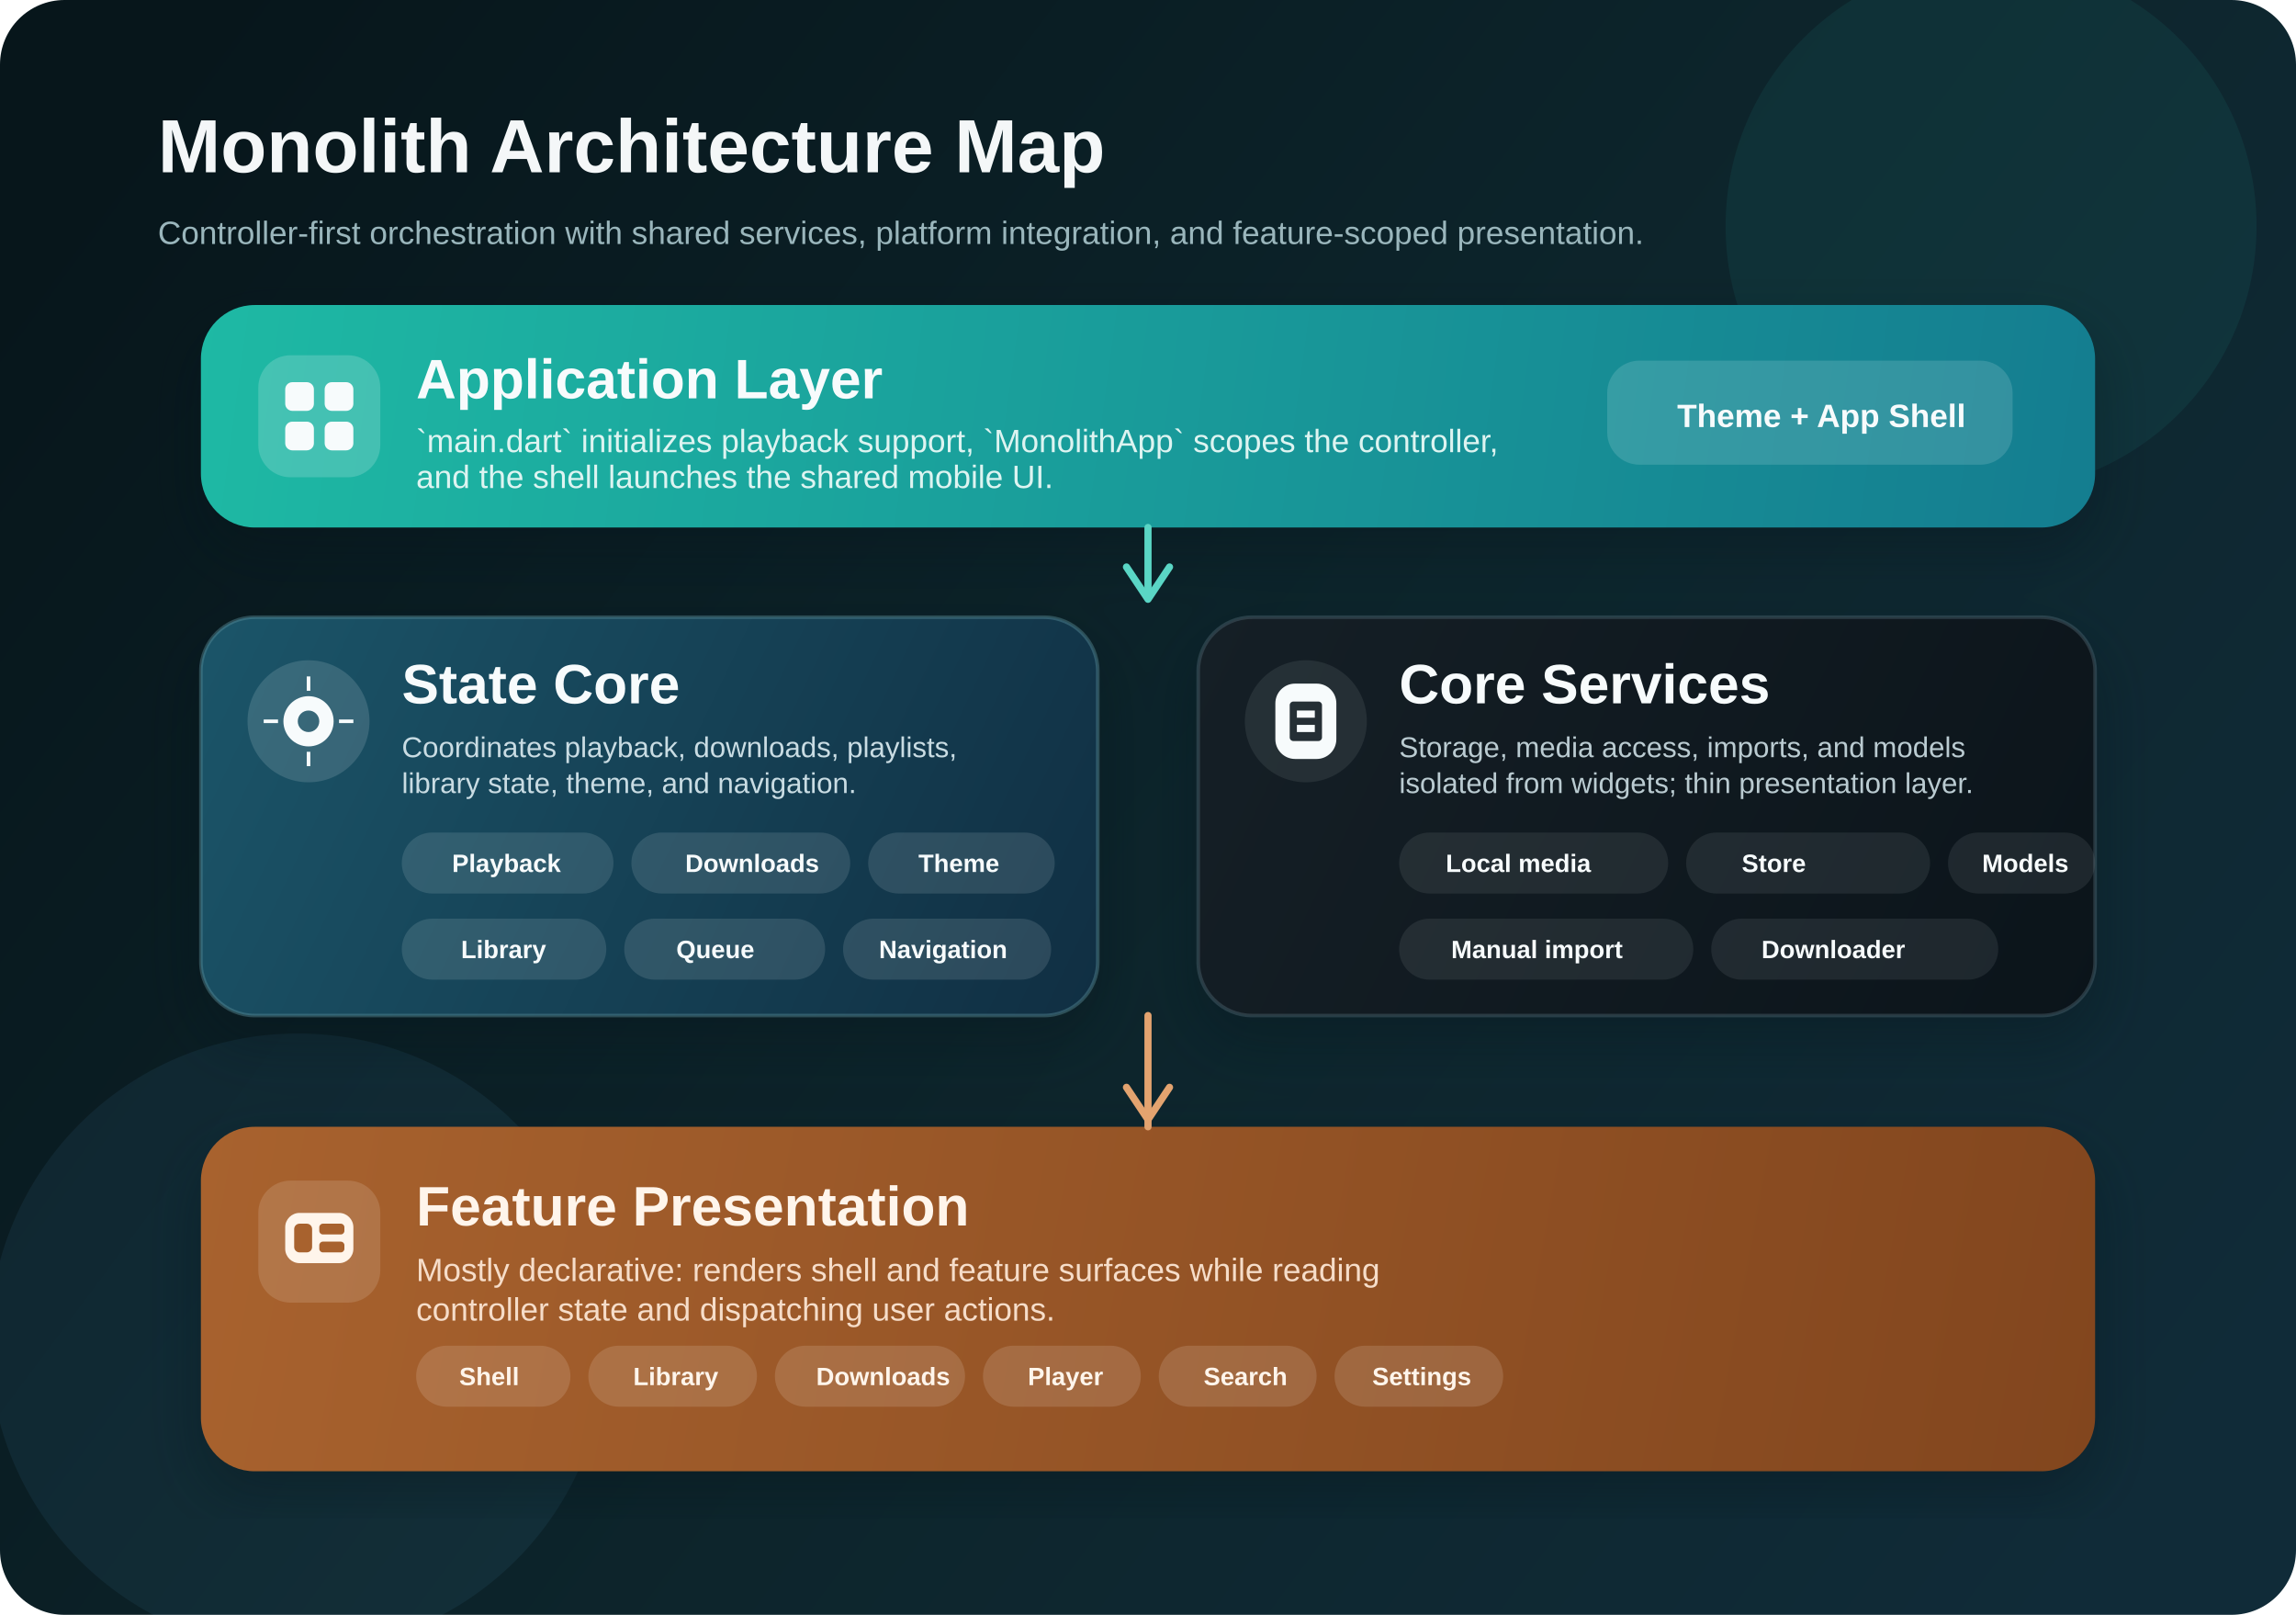
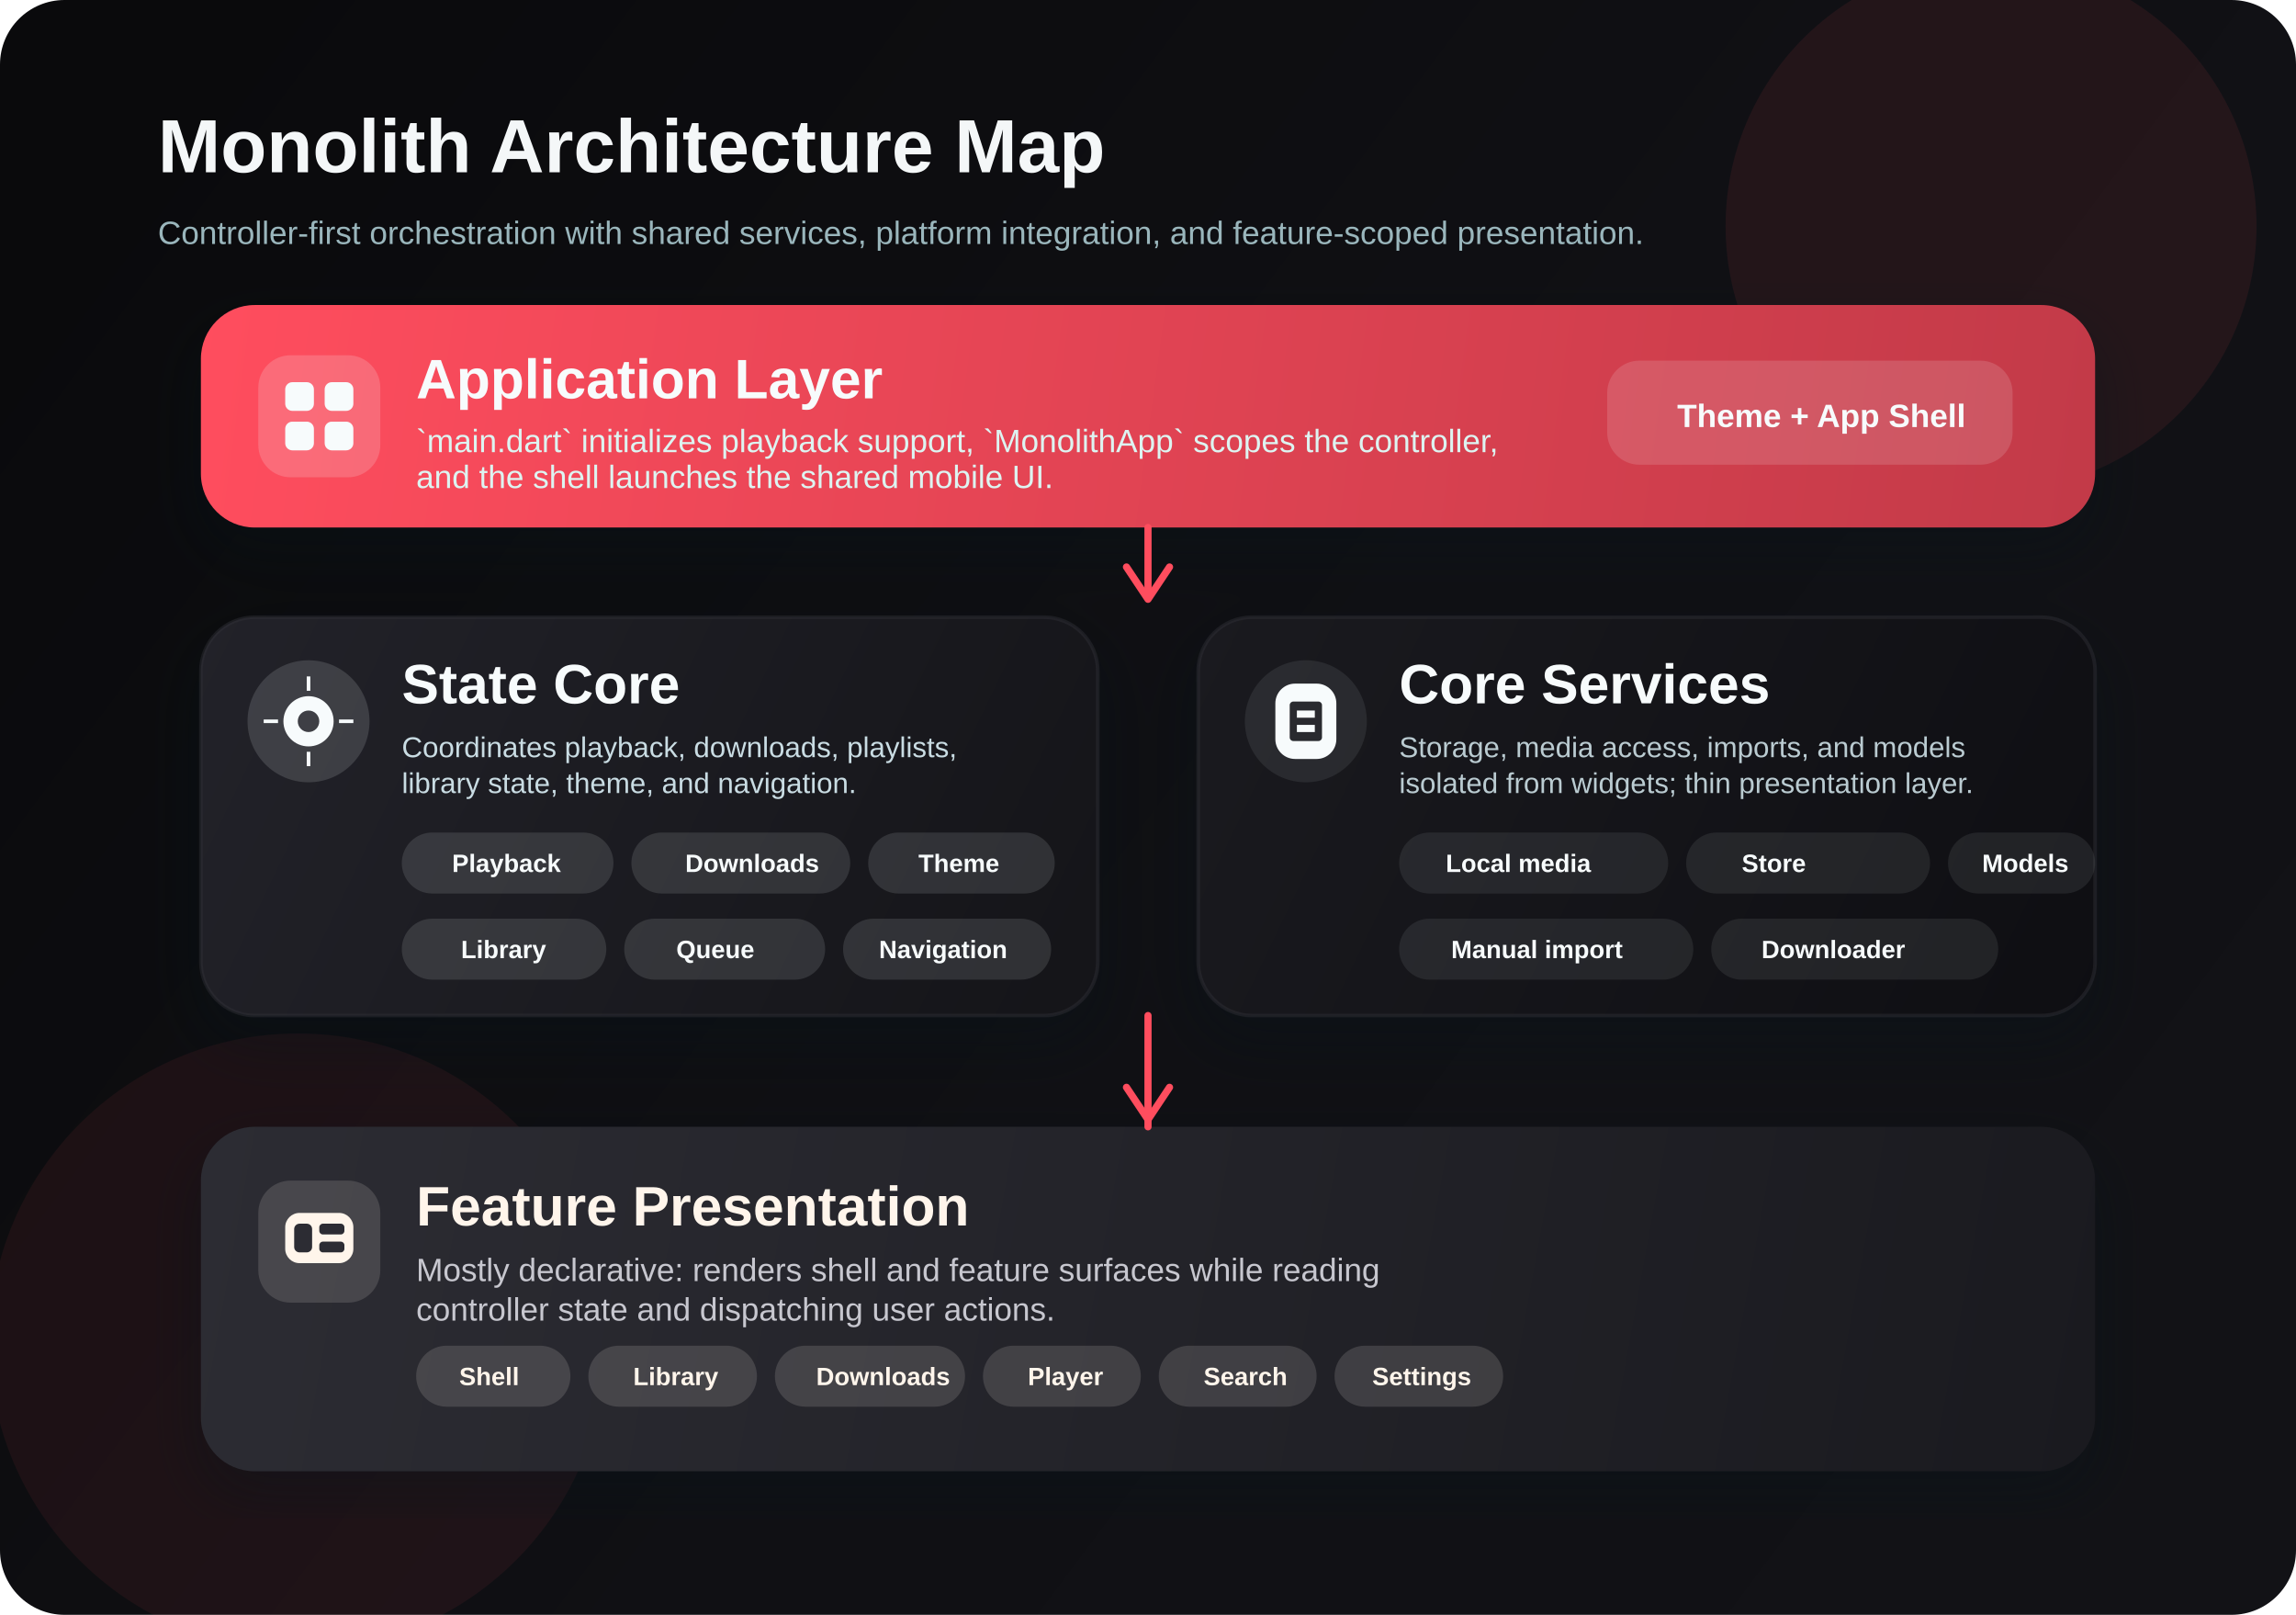
<svg xmlns="http://www.w3.org/2000/svg" width="1280" height="900" viewBox="0 0 1280 900" fill="none" role="img" aria-labelledby="title desc">
  <defs>
    <linearGradient id="bg" x1="90" y1="40" x2="1185" y2="860" gradientUnits="userSpaceOnUse">
-       <stop stop-color="#07161B" />
-       <stop offset="0.55" stop-color="#0D252C" />
-       <stop offset="1" stop-color="#102B38" />
+       <stop stop-color="#0A0A0C" />
+       <stop offset="0.55" stop-color="#101014" />
+       <stop offset="1" stop-color="#121216" />
    </linearGradient>
    <linearGradient id="appCard" x1="112" y1="170" x2="1168" y2="314" gradientUnits="userSpaceOnUse">
-       <stop stop-color="#1EB9A4" />
-       <stop offset="1" stop-color="#147D90" />
+       <stop stop-color="#FF4D5E" />
+       <stop offset="1" stop-color="#C23A48" />
    </linearGradient>
    <linearGradient id="stateCard" x1="112" y1="344" x2="612" y2="584" gradientUnits="userSpaceOnUse">
-       <stop stop-color="#1B5569" />
-       <stop offset="1" stop-color="#102E42" />
+       <stop stop-color="#222229" />
+       <stop offset="1" stop-color="#141418" />
    </linearGradient>
    <linearGradient id="serviceCard" x1="668" y1="344" x2="1168" y2="584" gradientUnits="userSpaceOnUse">
-       <stop stop-color="#151F26" />
-       <stop offset="1" stop-color="#0B141A" />
+       <stop stop-color="#1A1A1F" />
+       <stop offset="1" stop-color="#0E0E12" />
    </linearGradient>
    <linearGradient id="featureCard" x1="112" y1="628" x2="1168" y2="820" gradientUnits="userSpaceOnUse">
-       <stop stop-color="#A8622E" />
-       <stop offset="1" stop-color="#82461E" />
+       <stop stop-color="#2C2C33" />
+       <stop offset="1" stop-color="#1A1A1F" />
    </linearGradient>
    <filter id="shadow" x="80" y="154" width="1120" height="692" filterUnits="userSpaceOnUse" color-interpolation-filters="sRGB">
      <feFlood flood-opacity="0" result="BackgroundImageFix" />
      <feColorMatrix in="SourceAlpha" type="matrix" values="0 0 0 0 0 0 0 0 0 0 0 0 0 0 0 0 0 0 127 0" result="hardAlpha" />
      <feOffset dy="14" />
      <feGaussianBlur stdDeviation="16" />
      <feColorMatrix type="matrix" values="0 0 0 0 0.012 0 0 0 0 0.078 0 0 0 0 0.102 0 0 0 0.34 0" />
      <feBlend mode="normal" in2="BackgroundImageFix" result="effect1_dropShadow_1_1" />
      <feBlend mode="normal" in="SourceGraphic" in2="effect1_dropShadow_1_1" result="shape" />
    </filter>
  </defs>
  <rect width="1280" height="900" rx="36" fill="url(#bg)" />
-   <circle cx="1110" cy="126" r="148" fill="#31C7B4" fill-opacity="0.08" />
-   <circle cx="166" cy="748" r="172" fill="#6FC3FF" fill-opacity="0.07" />
+   <circle cx="1110" cy="126" r="148" fill="#FF4D5E" fill-opacity="0.08" />
+   <circle cx="166" cy="748" r="172" fill="#FF4D5E" fill-opacity="0.07" />
  <text x="88" y="96" fill="#F4F7F8" font-size="42" font-family="Segoe UI, Arial, sans-serif" font-weight="700">Monolith Architecture Map</text>
  <text x="88" y="136" fill="#9AB6BC" font-size="18" font-family="Segoe UI, Arial, sans-serif">Controller-first orchestration with shared services, platform integration, and feature-scoped presentation.</text>
  <g filter="url(#shadow)">
    <rect x="112" y="170" width="1056" height="124" rx="30" fill="url(#appCard)" />
-     <rect x="112" y="344" width="500" height="222" rx="30" fill="url(#stateCard)" stroke="#5C8F9B" stroke-opacity="0.42" stroke-width="2" />
-     <rect x="668" y="344" width="500" height="222" rx="30" fill="url(#serviceCard)" stroke="#506773" stroke-opacity="0.42" stroke-width="2" />
+     <rect x="112" y="344" width="500" height="222" rx="30" fill="url(#stateCard)" stroke="#33333B" stroke-opacity="0.42" stroke-width="2" />
+     <rect x="668" y="344" width="500" height="222" rx="30" fill="url(#serviceCard)" stroke="#33333B" stroke-opacity="0.42" stroke-width="2" />
    <rect x="112" y="628" width="1056" height="192" rx="30" fill="url(#featureCard)" />
  </g>
  <g>
    <rect x="144" y="198" width="68" height="68" rx="18" fill="#F4FCFB" fill-opacity="0.18" />
    <rect x="159" y="213" width="16" height="16" rx="4" fill="#F7FBFC" />
    <rect x="181" y="213" width="16" height="16" rx="4" fill="#F7FBFC" />
    <rect x="159" y="235" width="16" height="16" rx="4" fill="#F7FBFC" />
    <rect x="181" y="235" width="16" height="16" rx="4" fill="#F7FBFC" />
    <text x="232" y="222" fill="#F7FBFC" font-size="31" font-family="Segoe UI, Arial, sans-serif" font-weight="700">Application Layer</text>
    <text x="232" y="252" fill="#DDF4F1" font-size="18" font-family="Segoe UI, Arial, sans-serif">`main.dart` initializes playback support, `MonolithApp` scopes the controller,</text>
    <text x="232" y="272" fill="#DDF4F1" font-size="18" font-family="Segoe UI, Arial, sans-serif">and the shell launches the shared mobile UI.</text>
    <rect x="896" y="201" width="226" height="58" rx="18" fill="#F7FBFC" fill-opacity="0.14" />
    <text x="935" y="238" fill="#F7FBFC" font-size="18" font-family="Segoe UI, Arial, sans-serif" font-weight="600">Theme + App Shell</text>
  </g>
  <g>
    <circle cx="172" cy="402" r="34" fill="#F7FBFC" fill-opacity="0.14" />
    <path d="M158 402C158 394.268 164.268 388 172 388C179.732 388 186 394.268 186 402C186 409.732 179.732 416 172 416C164.268 416 158 409.732 158 402ZM166 402C166 405.314 168.686 408 172 408C175.314 408 178 405.314 178 402C178 398.686 175.314 396 172 396C168.686 396 166 398.686 166 402Z" fill="#F7FBFC" />
    <path d="M171 377H173V385H171V377ZM171 419H173V427H171V419ZM147 401H155V403H147V401ZM189 401H197V403H189V401Z" fill="#F7FBFC" />
    <text x="224" y="392" fill="#F7FBFC" font-size="31" font-family="Segoe UI, Arial, sans-serif" font-weight="700">State Core</text>
    <text x="224" y="422" fill="#C9DCE3" font-size="16" font-family="Segoe UI, Arial, sans-serif">Coordinates playback, downloads, playlists,</text>
    <text x="224" y="442" fill="#C9DCE3" font-size="16" font-family="Segoe UI, Arial, sans-serif">library state, theme, and navigation.</text>
    <rect x="224" y="464" width="118" height="34" rx="17" fill="#F7FBFC" fill-opacity="0.12" />
    <text x="252" y="486" fill="#F7FBFC" font-size="14" font-family="Segoe UI, Arial, sans-serif" font-weight="600">Playback</text>
    <rect x="352" y="464" width="122" height="34" rx="17" fill="#F7FBFC" fill-opacity="0.12" />
    <text x="382" y="486" fill="#F7FBFC" font-size="14" font-family="Segoe UI, Arial, sans-serif" font-weight="600">Downloads</text>
    <rect x="484" y="464" width="104" height="34" rx="17" fill="#F7FBFC" fill-opacity="0.12" />
    <text x="512" y="486" fill="#F7FBFC" font-size="14" font-family="Segoe UI, Arial, sans-serif" font-weight="600">Theme</text>
    <rect x="224" y="512" width="114" height="34" rx="17" fill="#F7FBFC" fill-opacity="0.12" />
    <text x="257" y="534" fill="#F7FBFC" font-size="14" font-family="Segoe UI, Arial, sans-serif" font-weight="600">Library</text>
    <rect x="348" y="512" width="112" height="34" rx="17" fill="#F7FBFC" fill-opacity="0.12" />
    <text x="377" y="534" fill="#F7FBFC" font-size="14" font-family="Segoe UI, Arial, sans-serif" font-weight="600">Queue</text>
    <rect x="470" y="512" width="116" height="34" rx="17" fill="#F7FBFC" fill-opacity="0.12" />
    <text x="490" y="534" fill="#F7FBFC" font-size="14" font-family="Segoe UI, Arial, sans-serif" font-weight="600">Navigation</text>
  </g>
  <g>
    <circle cx="728" cy="402" r="34" fill="#F7FBFC" fill-opacity="0.08" />
    <path d="M711 392C711 385.925 715.925 381 722 381H734C740.075 381 745 385.925 745 392V412C745 418.075 740.075 423 734 423H722C715.925 423 711 418.075 711 412V392ZM719 393V411C719 412.105 719.895 413 721 413H735C736.105 413 737 412.105 737 411V393C737 391.895 736.105 391 735 391H721C719.895 391 719 391.895 719 393Z" fill="#F7FBFC" />
    <path d="M723 396H733V400H723V396ZM723 404H733V408H723V404Z" fill="#F7FBFC" />
    <text x="780" y="392" fill="#F7FBFC" font-size="31" font-family="Segoe UI, Arial, sans-serif" font-weight="700">Core Services</text>
    <text x="780" y="422" fill="#BACBD1" font-size="16" font-family="Segoe UI, Arial, sans-serif">Storage, media access, imports, and models</text>
    <text x="780" y="442" fill="#BACBD1" font-size="16" font-family="Segoe UI, Arial, sans-serif">isolated from widgets; thin presentation layer.</text>
    <rect x="780" y="464" width="150" height="34" rx="17" fill="#F7FBFC" fill-opacity="0.08" />
    <text x="806" y="486" fill="#F7FBFC" font-size="14" font-family="Segoe UI, Arial, sans-serif" font-weight="600">Local media</text>
    <rect x="940" y="464" width="136" height="34" rx="17" fill="#F7FBFC" fill-opacity="0.08" />
    <text x="971" y="486" fill="#F7FBFC" font-size="14" font-family="Segoe UI, Arial, sans-serif" font-weight="600">Store</text>
    <rect x="1086" y="464" width="82" height="34" rx="17" fill="#F7FBFC" fill-opacity="0.08" />
    <text x="1105" y="486" fill="#F7FBFC" font-size="14" font-family="Segoe UI, Arial, sans-serif" font-weight="600">Models</text>
    <rect x="780" y="512" width="164" height="34" rx="17" fill="#F7FBFC" fill-opacity="0.08" />
    <text x="809" y="534" fill="#F7FBFC" font-size="14" font-family="Segoe UI, Arial, sans-serif" font-weight="600">Manual import</text>
    <rect x="954" y="512" width="160" height="34" rx="17" fill="#F7FBFC" fill-opacity="0.08" />
    <text x="982" y="534" fill="#F7FBFC" font-size="14" font-family="Segoe UI, Arial, sans-serif" font-weight="600">Downloader</text>
  </g>
  <g>
    <rect x="144" y="658" width="68" height="68" rx="18" fill="#FFF7EF" fill-opacity="0.14" />
    <rect x="159" y="676" width="38" height="28" rx="8" fill="#FFF5EB" />
-     <rect x="164" y="682" width="10" height="16" rx="3" fill="#A8622E" />
-     <rect x="178" y="682" width="14" height="6" rx="2" fill="#A8622E" />
-     <rect x="178" y="692" width="14" height="6" rx="2" fill="#A8622E" />
+     <rect x="164" y="682" width="10" height="16" rx="3" fill="#2C2C33" />
+     <rect x="178" y="682" width="14" height="6" rx="2" fill="#2C2C33" />
+     <rect x="178" y="692" width="14" height="6" rx="2" fill="#2C2C33" />
    <text x="232" y="683" fill="#FFF5EB" font-size="31" font-family="Segoe UI, Arial, sans-serif" font-weight="700">Feature Presentation</text>
-     <text x="232" y="714" fill="#F6DDC9" font-size="18" font-family="Segoe UI, Arial, sans-serif">Mostly declarative: renders shell and feature surfaces while reading</text>
-     <text x="232" y="736" fill="#F6DDC9" font-size="18" font-family="Segoe UI, Arial, sans-serif">controller state and dispatching user actions.</text>
+     <text x="232" y="714" fill="#C7C7CF" font-size="18" font-family="Segoe UI, Arial, sans-serif">Mostly declarative: renders shell and feature surfaces while reading</text>
+     <text x="232" y="736" fill="#C7C7CF" font-size="18" font-family="Segoe UI, Arial, sans-serif">controller state and dispatching user actions.</text>
    <rect x="232" y="750" width="86" height="34" rx="17" fill="#FFF5EB" fill-opacity="0.14" />
    <text x="256" y="772" fill="#FFF5EB" font-size="14" font-family="Segoe UI, Arial, sans-serif" font-weight="600">Shell</text>
    <rect x="328" y="750" width="94" height="34" rx="17" fill="#FFF5EB" fill-opacity="0.14" />
    <text x="353" y="772" fill="#FFF5EB" font-size="14" font-family="Segoe UI, Arial, sans-serif" font-weight="600">Library</text>
    <rect x="432" y="750" width="106" height="34" rx="17" fill="#FFF5EB" fill-opacity="0.14" />
    <text x="455" y="772" fill="#FFF5EB" font-size="14" font-family="Segoe UI, Arial, sans-serif" font-weight="600">Downloads</text>
    <rect x="548" y="750" width="88" height="34" rx="17" fill="#FFF5EB" fill-opacity="0.14" />
    <text x="573" y="772" fill="#FFF5EB" font-size="14" font-family="Segoe UI, Arial, sans-serif" font-weight="600">Player</text>
    <rect x="646" y="750" width="88" height="34" rx="17" fill="#FFF5EB" fill-opacity="0.14" />
    <text x="671" y="772" fill="#FFF5EB" font-size="14" font-family="Segoe UI, Arial, sans-serif" font-weight="600">Search</text>
    <rect x="744" y="750" width="94" height="34" rx="17" fill="#FFF5EB" fill-opacity="0.14" />
    <text x="765" y="772" fill="#FFF5EB" font-size="14" font-family="Segoe UI, Arial, sans-serif" font-weight="600">Settings</text>
  </g>
-   <path d="M640 294V332" stroke="#5AD6C5" stroke-width="4" stroke-linecap="round" />
-   <path d="M640 566V628" stroke="#E3A36F" stroke-width="4" stroke-linecap="round" />
-   <path d="M628 316L640 334L652 316" fill="none" stroke="#5AD6C5" stroke-width="4" stroke-linecap="round" stroke-linejoin="round" />
-   <path d="M628 606L640 624L652 606" fill="none" stroke="#E3A36F" stroke-width="4" stroke-linecap="round" stroke-linejoin="round" />
+   <path d="M640 294V332" stroke="#FF4D5E" stroke-width="4" stroke-linecap="round" />
+   <path d="M640 566V628" stroke="#FF4D5E" stroke-width="4" stroke-linecap="round" />
+   <path d="M628 316L640 334L652 316" fill="none" stroke="#FF4D5E" stroke-width="4" stroke-linecap="round" stroke-linejoin="round" />
+   <path d="M628 606L640 624L652 606" fill="none" stroke="#FF4D5E" stroke-width="4" stroke-linecap="round" stroke-linejoin="round" />
</svg>
